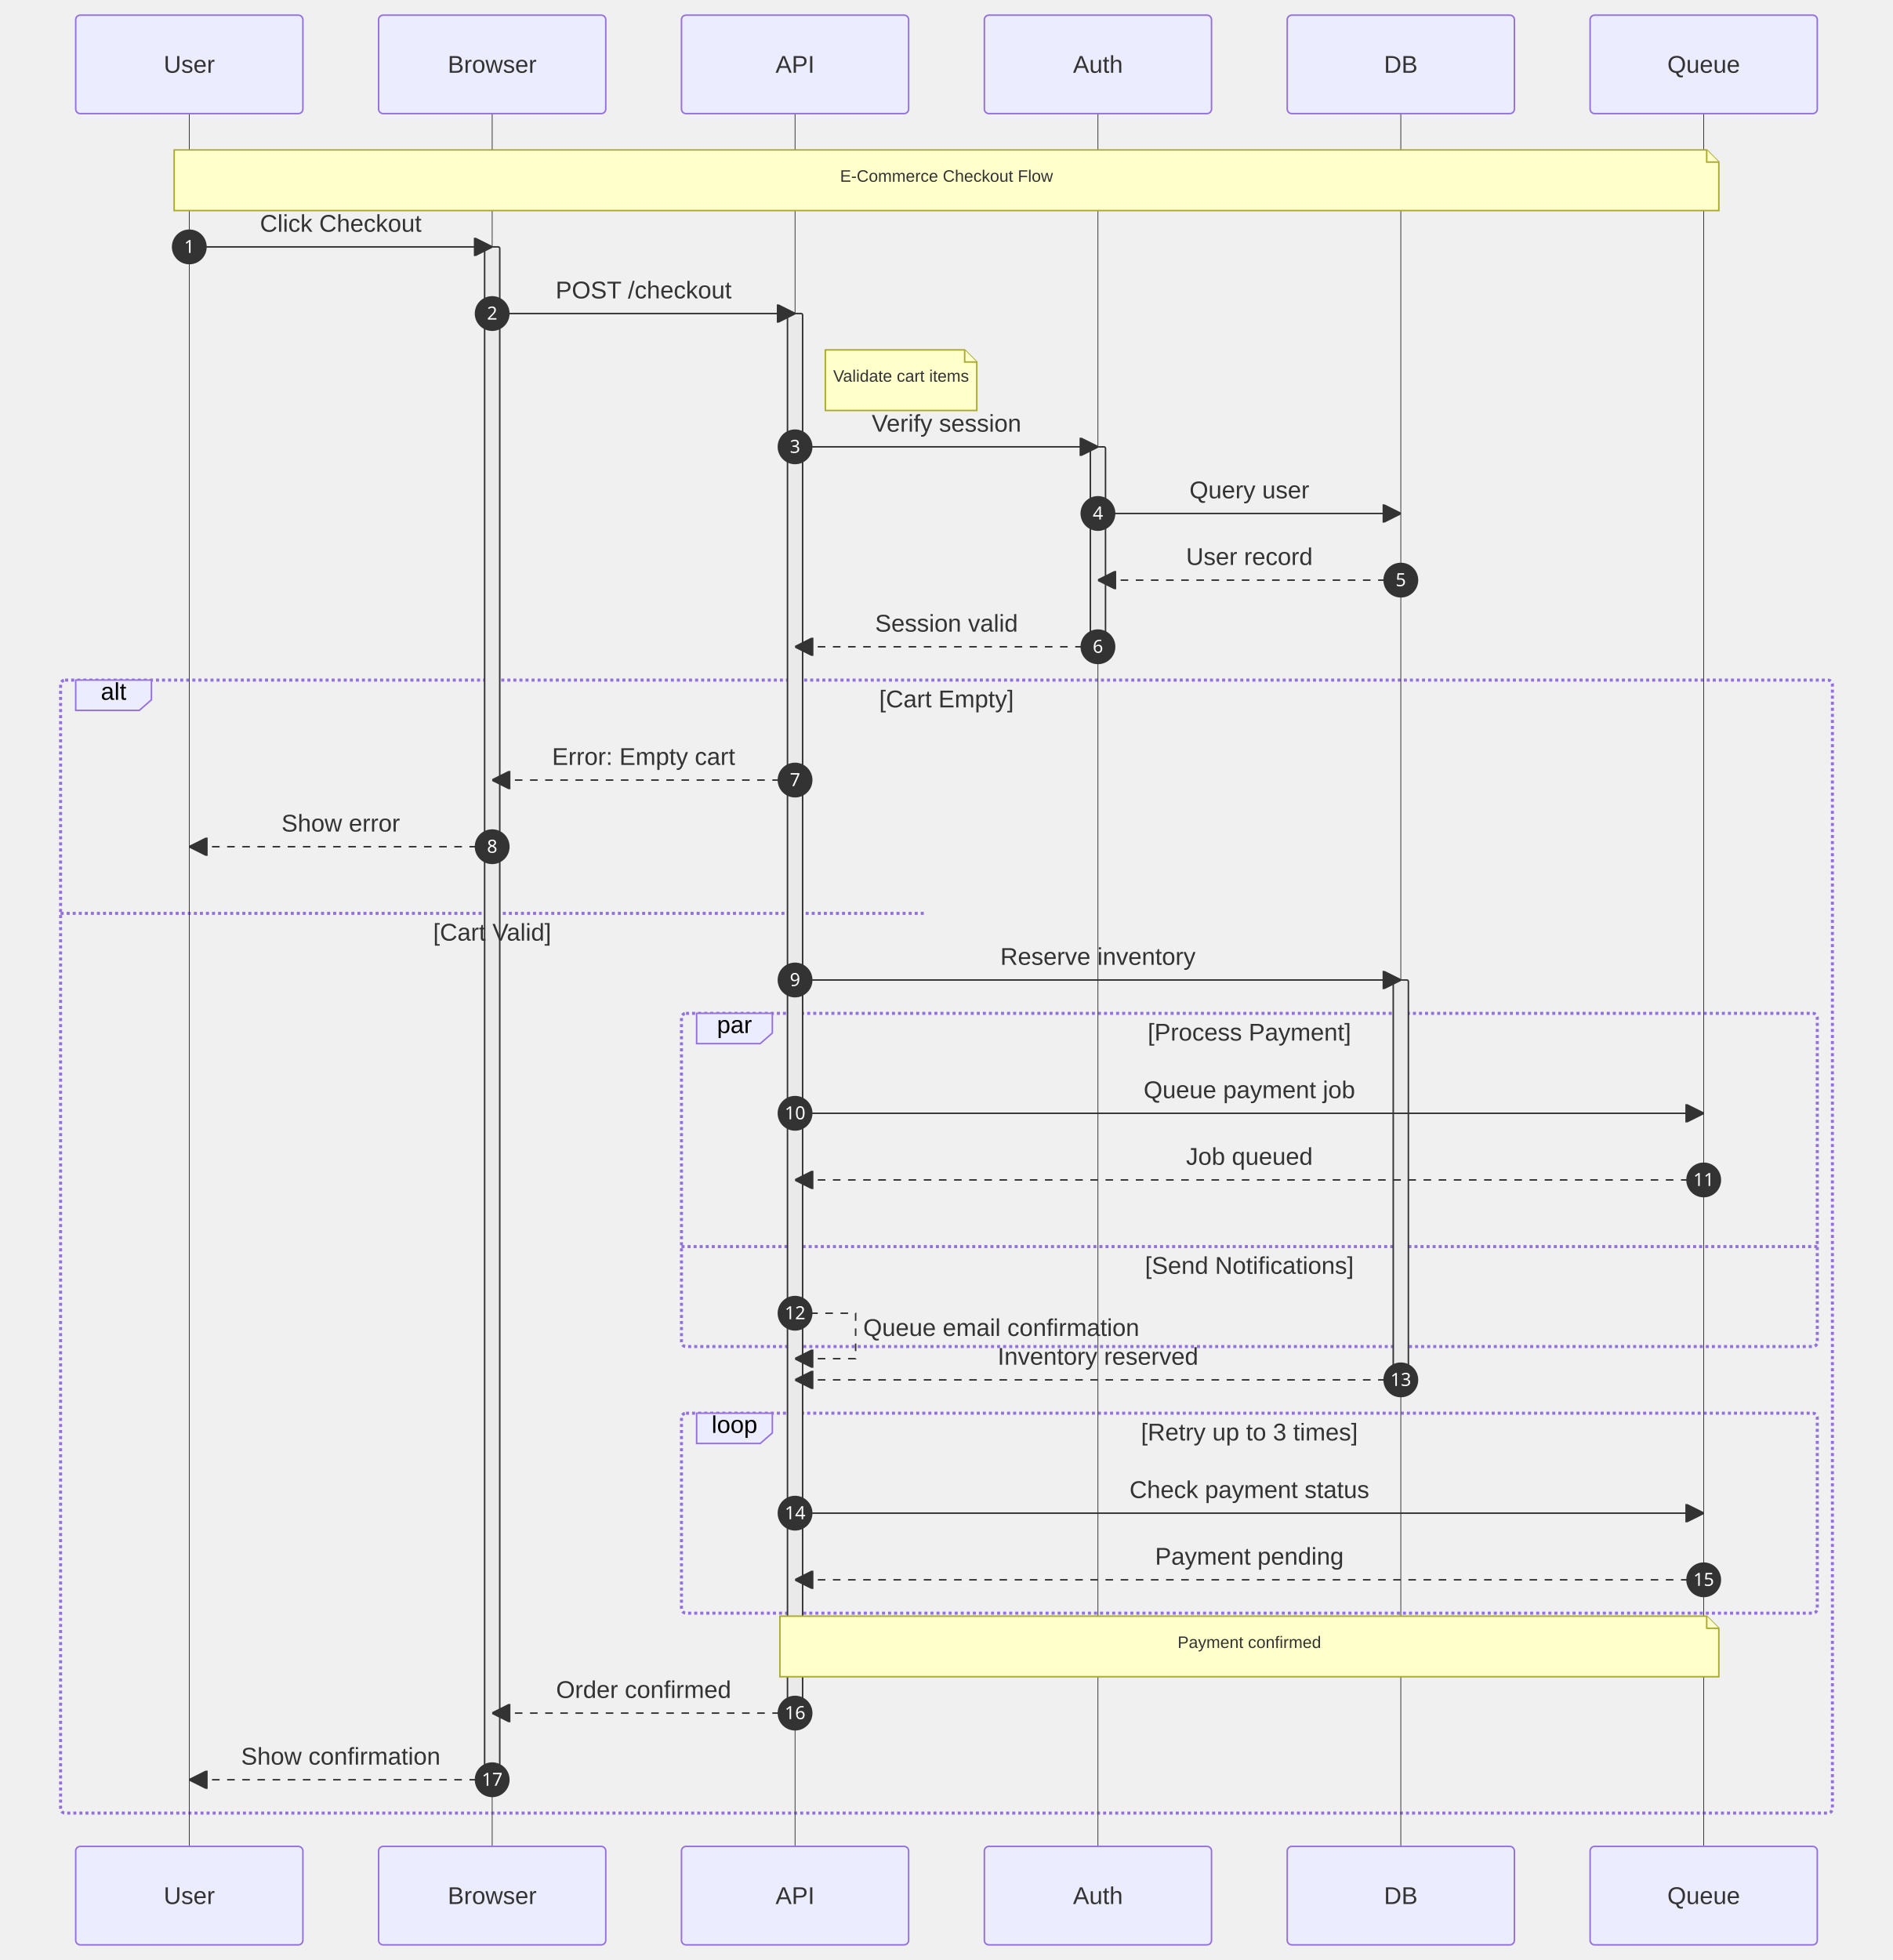
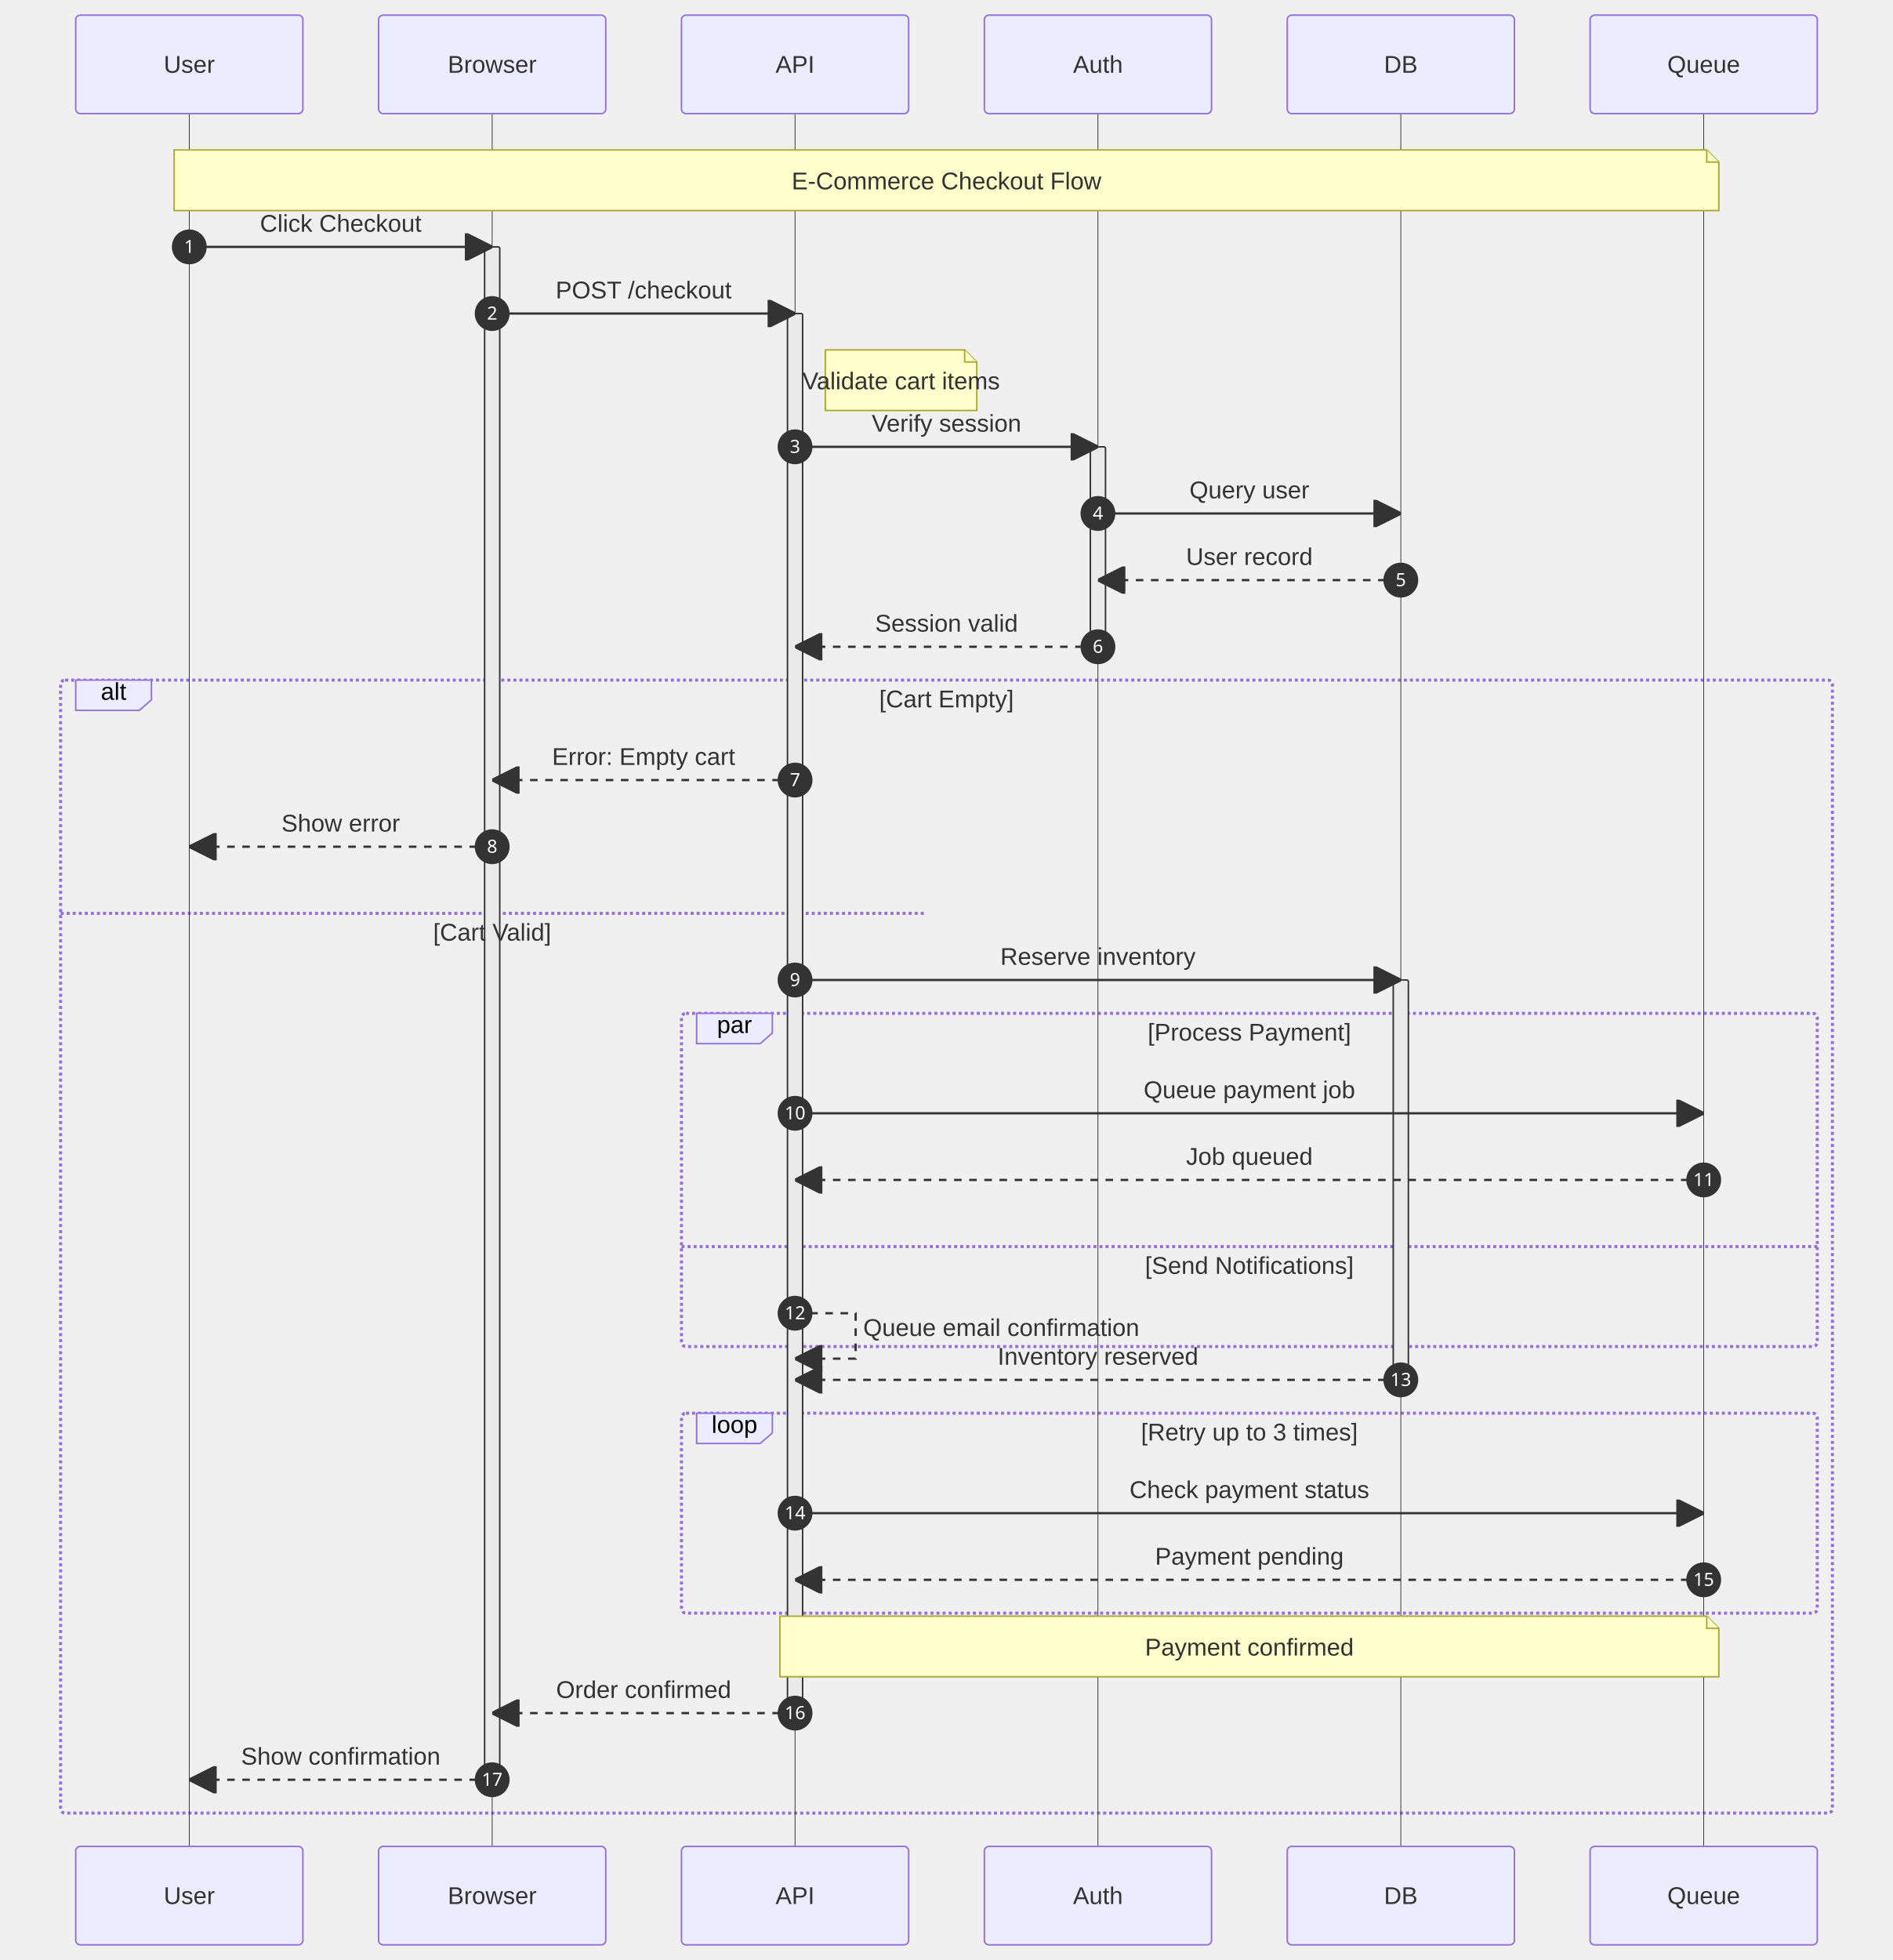
<svg xmlns="http://www.w3.org/2000/svg" width="1250" height="1294" viewBox="0 0 1250 1294" class="mermaid">
  <style>

.mermaid {
  font-family: trebuchet ms, verdana, arial, sans-serif;
  font-size: 16px;
}

.node rect,
.node polygon,
.node circle,
.node ellipse,
.node path {
  fill: #ECECFF;
  stroke: #9370DB;
  stroke-width: 1px;
}

.node line {
  stroke: #9370DB;
  stroke-width: 1px;
}

.node .label {
  fill: #333333;
}

.node text {
  fill: #333333;
  font-family: trebuchet ms, verdana, arial, sans-serif;
  font-size: 16px;
}

.edge-path {
  fill: none;
  stroke: #333333;
  stroke-width: 1px;
}

.edge-label {
  fill: #333333;
  font-family: trebuchet ms, verdana, arial, sans-serif;
}

.edge-label-bg {
  fill: rgba(232, 232, 232, 0.8);
}

.subgraph {
  fill: #ffffde;
  stroke: #aaaa33;
  stroke-width: 1px;
}

.subgraph-title {
  fill: #333333;
  font-weight: bold;
}

.cluster rect {
  fill: #ffffde;
  stroke: #aaaa33;
  stroke-width: 1px;
  rx: 5px;
  ry: 5px;
}

.cluster-label {
  fill: #333333;
  font-family: trebuchet ms, verdana, arial, sans-serif;
  font-size: 16px;
  font-weight: bold;
}

marker path {
  fill: #333333;
  stroke: #333333;
}


.sequence-title {
  fill: #333333;
}

.actor {
  stroke: #9370DB;
  fill: #ECECFF;
}

.actor-box {
  stroke: #9370DB;
  fill: #ECECFF;
}

/* Actor text - no stroke (avoid outlined appearance) */
text.actor, text.actor &gt; tspan, text.actor-box, text.actor-label {
  fill: #333333;
  stroke: none;
}

.actor-line {
  stroke: #333333;
  stroke-width: 0.5px;
}

.messageLine0 {
  stroke-width: 1.5;
  stroke-dasharray: none;
  stroke: #333333;
}

.messageLine1 {
  stroke-width: 1.5;
  stroke-dasharray: 2, 2;
  stroke: #333333;
}

.message-line {
  stroke: #333333;
}

.messageText {
  fill: #333333;
  stroke: none;
}

.message-label {
  fill: #333333;
  stroke: none;
}

.note {
  stroke: #aaaa33;
  fill: #FFFFCC;
}

.noteText, .noteText &gt; tspan {
  fill: #333333;
  stroke: none;
}

.note-text, .note-text &gt; tspan {
  fill: #333333;
  stroke: none;
}

.activation {
  fill: #eaeaea;
  stroke: #333333;
}

.loopLine {
  stroke: #9370DB;
  fill: none;
  stroke-width: 2px;
  stroke-dasharray: 2, 2;
}

.loopText {
  fill: #333333;
}

.labelBox {
  stroke: #9370DB;
  fill: #ECECFF;
}

.sequence-marker-filled {
  fill: #333333;
  stroke: #333333;
}

.sequence-marker-open {
  fill: none;
  stroke: #333333;
}

.sequence-marker-cross {
  stroke: #333333;
}

.sequence-number {
  fill: #333333;
}

.sequenceNumber-circle {
  fill: #333333;
  stroke: #333333;
}

.sequenceNumber {
  fill: white;
}

  </style>
  <defs>
    <marker id="arrow-filled" viewBox="0 0 10 10" refX="10" refY="5" markerWidth="12" markerHeight="12" orient="auto">
      <path d="M 0 0 L 10 5 L 0 10 z" class="sequence-marker-filled" stroke-width="1" />
    </marker>
    <marker id="arrow-open" viewBox="0 0 10 10" refX="10" refY="5" markerWidth="12" markerHeight="12" orient="auto">
      <path d="M 0 0 L 10 5 L 0 10" class="sequence-marker-open" stroke-width="1" />
    </marker>
    <marker id="arrow-cross" viewBox="0 0 10 10" refX="5" refY="5" markerWidth="12" markerHeight="12" orient="auto">
      <line x1="0" y1="0" x2="10" y2="10" class="sequence-marker-cross" stroke-width="2" />
      <line x1="10" y1="0" x2="0" y2="10" class="sequence-marker-cross" stroke-width="2" />
    </marker>
    <marker id="sequencenumber" refX="15" refY="15" markerWidth="60" markerHeight="40" orient="auto">
      <circle cx="15" cy="15" r="6" class="sequence-number" />
    </marker>
  </defs>
  <g class="root">
    <g class="clusters">
      <line x1="40" y1="603" x2="610" y2="603" class="loopLine" stroke-dasharray="3,3" />
      <line x1="450" y1="823" x2="1200" y2="823" class="loopLine" stroke-dasharray="3,3" />
      <rect x="450" y="669" width="750" height="220" rx="3" ry="3" class="loopLine" fill="none" />
      <rect x="450" y="933" width="750" height="132" rx="3" ry="3" class="loopLine" fill="none" />
      <rect x="40" y="449" width="1170" height="748" rx="3" ry="3" class="loopLine" fill="none" />
      <line x1="125" y1="75" x2="125" y2="1219" class="actor-line" stroke-width="0.5px" />
      <line x1="325" y1="75" x2="325" y2="1219" class="actor-line" stroke-width="0.5px" />
      <line x1="525" y1="75" x2="525" y2="1219" class="actor-line" stroke-width="0.5px" />
      <line x1="725" y1="75" x2="725" y2="1219" class="actor-line" stroke-width="0.5px" />
      <line x1="925" y1="75" x2="925" y2="1219" class="actor-line" stroke-width="0.5px" />
      <line x1="1125" y1="75" x2="1125" y2="1219" class="actor-line" stroke-width="0.5px" />
      <rect x="720" y="295" width="10" height="132" rx="1" ry="1" class="activation" />
      <rect x="920" y="647" width="10" height="264" rx="1" ry="1" class="activation" />
      <rect x="520" y="207" width="10" height="924" rx="1" ry="1" class="activation" />
      <rect x="320" y="163" width="10" height="1012" rx="1" ry="1" class="activation" />
    </g>
    <g class="edgePaths">
-       <line x1="125" y1="163" x2="325" y2="163" class="message-line" marker-end="url(#arrow-filled)" stroke-width="1" />
+       <line x1="125" y1="163" x2="325" y2="163" class="message-line" stroke-width="1.5" marker-end="url(#arrow-filled)" />
      <circle cx="125" cy="163" r="11" class="sequenceNumber-circle" />
-       <line x1="325" y1="207" x2="525" y2="207" class="message-line" stroke-width="1" marker-end="url(#arrow-filled)" />
+       <line x1="325" y1="207" x2="525" y2="207" class="message-line" stroke-width="1.5" marker-end="url(#arrow-filled)" />
      <circle cx="325" cy="207" r="11" class="sequenceNumber-circle" />
-       <line x1="525" y1="295" x2="725" y2="295" class="message-line" marker-end="url(#arrow-filled)" stroke-width="1" />
+       <line x1="525" y1="295" x2="725" y2="295" class="message-line" stroke-width="1.5" marker-end="url(#arrow-filled)" />
      <circle cx="525" cy="295" r="11" class="sequenceNumber-circle" />
-       <line x1="725" y1="339" x2="925" y2="339" class="message-line" stroke-width="1" marker-end="url(#arrow-filled)" />
+       <line x1="725" y1="339" x2="925" y2="339" class="message-line" marker-end="url(#arrow-filled)" stroke-width="1.5" />
      <circle cx="725" cy="339" r="11" class="sequenceNumber-circle" />
-       <line x1="925" y1="383" x2="725" y2="383" class="message-line" stroke-width="1" marker-end="url(#arrow-filled)" stroke-dasharray="5,5" />
+       <line x1="925" y1="383" x2="725" y2="383" class="message-line" marker-end="url(#arrow-filled)" stroke-dasharray="5,5" stroke-width="1.5" />
      <circle cx="925" cy="383" r="11" class="sequenceNumber-circle" />
-       <line x1="725" y1="427" x2="525" y2="427" class="message-line" marker-end="url(#arrow-filled)" stroke-dasharray="5,5" stroke-width="1" />
+       <line x1="725" y1="427" x2="525" y2="427" class="message-line" stroke-dasharray="5,5" marker-end="url(#arrow-filled)" stroke-width="1.5" />
      <circle cx="725" cy="427" r="11" class="sequenceNumber-circle" />
-       <line x1="525" y1="515" x2="325" y2="515" class="message-line" stroke-width="1" marker-end="url(#arrow-filled)" stroke-dasharray="5,5" />
+       <line x1="525" y1="515" x2="325" y2="515" class="message-line" marker-end="url(#arrow-filled)" stroke-dasharray="5,5" stroke-width="1.5" />
      <circle cx="525" cy="515" r="11" class="sequenceNumber-circle" />
-       <line x1="325" y1="559" x2="125" y2="559" class="message-line" marker-end="url(#arrow-filled)" stroke-dasharray="5,5" stroke-width="1" />
+       <line x1="325" y1="559" x2="125" y2="559" class="message-line" marker-end="url(#arrow-filled)" stroke-dasharray="5,5" stroke-width="1.5" />
      <circle cx="325" cy="559" r="11" class="sequenceNumber-circle" />
-       <line x1="525" y1="647" x2="925" y2="647" class="message-line" stroke-width="1" marker-end="url(#arrow-filled)" />
+       <line x1="525" y1="647" x2="925" y2="647" class="message-line" stroke-width="1.5" marker-end="url(#arrow-filled)" />
      <circle cx="525" cy="647" r="11" class="sequenceNumber-circle" />
-       <line x1="525" y1="735" x2="1125" y2="735" class="message-line" stroke-width="1" marker-end="url(#arrow-filled)" />
+       <line x1="525" y1="735" x2="1125" y2="735" class="message-line" marker-end="url(#arrow-filled)" stroke-width="1.5" />
      <circle cx="525" cy="735" r="11" class="sequenceNumber-circle" />
-       <line x1="1125" y1="779" x2="525" y2="779" class="message-line" stroke-dasharray="5,5" stroke-width="1" marker-end="url(#arrow-filled)" />
+       <line x1="1125" y1="779" x2="525" y2="779" class="message-line" stroke-dasharray="5,5" marker-end="url(#arrow-filled)" stroke-width="1.5" />
      <circle cx="1125" cy="779" r="11" class="sequenceNumber-circle" />
-       <path d="M 525 867 L 565 867 L 565 897 L 525 897" class="message-line" stroke-width="1" stroke-dasharray="5,5" fill="none" marker-end="url(#arrow-filled)" />
+       <path d="M 525 867 L 565 867 L 565 897 L 525 897" class="message-line" stroke-dasharray="5,5" fill="none" marker-end="url(#arrow-filled)" stroke-width="1.5" />
      <circle cx="525" cy="867" r="11" class="sequenceNumber-circle" />
-       <line x1="925" y1="911" x2="525" y2="911" class="message-line" stroke-width="1" marker-end="url(#arrow-filled)" stroke-dasharray="5,5" />
+       <line x1="925" y1="911" x2="525" y2="911" class="message-line" stroke-dasharray="5,5" stroke-width="1.5" marker-end="url(#arrow-filled)" />
      <circle cx="925" cy="911" r="11" class="sequenceNumber-circle" />
-       <line x1="525" y1="999" x2="1125" y2="999" class="message-line" marker-end="url(#arrow-filled)" stroke-width="1" />
+       <line x1="525" y1="999" x2="1125" y2="999" class="message-line" stroke-width="1.5" marker-end="url(#arrow-filled)" />
      <circle cx="525" cy="999" r="11" class="sequenceNumber-circle" />
-       <line x1="1125" y1="1043" x2="525" y2="1043" class="message-line" marker-end="url(#arrow-filled)" stroke-dasharray="5,5" stroke-width="1" />
+       <line x1="1125" y1="1043" x2="525" y2="1043" class="message-line" stroke-width="1.5" marker-end="url(#arrow-filled)" stroke-dasharray="5,5" />
      <circle cx="1125" cy="1043" r="11" class="sequenceNumber-circle" />
-       <line x1="525" y1="1131" x2="325" y2="1131" class="message-line" stroke-width="1" marker-end="url(#arrow-filled)" stroke-dasharray="5,5" />
+       <line x1="525" y1="1131" x2="325" y2="1131" class="message-line" stroke-width="1.5" marker-end="url(#arrow-filled)" stroke-dasharray="5,5" />
      <circle cx="525" cy="1131" r="11" class="sequenceNumber-circle" />
-       <line x1="325" y1="1175" x2="125" y2="1175" class="message-line" stroke-width="1" stroke-dasharray="5,5" marker-end="url(#arrow-filled)" />
+       <line x1="325" y1="1175" x2="125" y2="1175" class="message-line" stroke-width="1.5" marker-end="url(#arrow-filled)" stroke-dasharray="5,5" />
      <circle cx="325" cy="1175" r="11" class="sequenceNumber-circle" />
    </g>
    <g class="edgeLabels">
-       <text x="125" y="167" class="sequenceNumber" font-size="12" text-anchor="middle" font-family="sans-serif">1</text>
+       <text x="125" y="167" class="sequenceNumber" text-anchor="middle" font-size="12" font-family="sans-serif">1</text>
      <text x="225" y="153" class="message-label" text-anchor="middle" font-size="16">Click Checkout</text>
-       <text x="325" y="211" class="sequenceNumber" text-anchor="middle" font-size="12" font-family="sans-serif">2</text>
+       <text x="325" y="211" class="sequenceNumber" text-anchor="middle" font-family="sans-serif" font-size="12">2</text>
      <text x="425" y="197" class="message-label" font-size="16" text-anchor="middle">POST /checkout</text>
      <text x="525" y="299" class="sequenceNumber" text-anchor="middle" font-size="12" font-family="sans-serif">3</text>
-       <text x="625" y="285" class="message-label" text-anchor="middle" font-size="16">Verify session</text>
-       <text x="725" y="343" class="sequenceNumber" font-size="12" font-family="sans-serif" text-anchor="middle">4</text>
+       <text x="625" y="285" class="message-label" font-size="16" text-anchor="middle">Verify session</text>
+       <text x="725" y="343" class="sequenceNumber" text-anchor="middle" font-size="12" font-family="sans-serif">4</text>
      <text x="825" y="329" class="message-label" font-size="16" text-anchor="middle">Query user</text>
-       <text x="925" y="387" class="sequenceNumber" font-size="12" text-anchor="middle" font-family="sans-serif">5</text>
-       <text x="825" y="373" class="message-label" font-size="16" text-anchor="middle">User record</text>
+       <text x="925" y="387" class="sequenceNumber" text-anchor="middle" font-family="sans-serif" font-size="12">5</text>
+       <text x="825" y="373" class="message-label" text-anchor="middle" font-size="16">User record</text>
      <text x="725" y="431" class="sequenceNumber" font-family="sans-serif" text-anchor="middle" font-size="12">6</text>
-       <text x="625" y="417" class="message-label" font-size="16" text-anchor="middle">Session valid</text>
-       <text x="525" y="519" class="sequenceNumber" text-anchor="middle" font-family="sans-serif" font-size="12">7</text>
+       <text x="625" y="417" class="message-label" text-anchor="middle" font-size="16">Session valid</text>
+       <text x="525" y="519" class="sequenceNumber" text-anchor="middle" font-size="12" font-family="sans-serif">7</text>
      <text x="425" y="505" class="message-label" text-anchor="middle" font-size="16">Error: Empty cart</text>
-       <text x="325" y="563" class="sequenceNumber" text-anchor="middle" font-size="12" font-family="sans-serif">8</text>
+       <text x="325" y="563" class="sequenceNumber" text-anchor="middle" font-family="sans-serif" font-size="12">8</text>
      <text x="225" y="549" class="message-label" font-size="16" text-anchor="middle">Show error</text>
-       <text x="325" y="621" class="loopText" text-anchor="middle" font-size="16">[Cart Valid]</text>
-       <text x="525" y="651" class="sequenceNumber" text-anchor="middle" font-size="12" font-family="sans-serif">9</text>
+       <text x="325" y="621" class="loopText" font-size="16" text-anchor="middle">[Cart Valid]</text>
+       <text x="525" y="651" class="sequenceNumber" font-size="12" font-family="sans-serif" text-anchor="middle">9</text>
      <text x="725" y="637" class="message-label" font-size="16" text-anchor="middle">Reserve inventory</text>
-       <text x="525" y="739" class="sequenceNumber" font-family="sans-serif" font-size="12" text-anchor="middle">10</text>
+       <text x="525" y="739" class="sequenceNumber" font-size="12" text-anchor="middle" font-family="sans-serif">10</text>
      <text x="825" y="725" class="message-label" font-size="16" text-anchor="middle">Queue payment job</text>
-       <text x="1125" y="783" class="sequenceNumber" font-size="12" font-family="sans-serif" text-anchor="middle">11</text>
+       <text x="1125" y="783" class="sequenceNumber" text-anchor="middle" font-size="12" font-family="sans-serif">11</text>
      <text x="825" y="769" class="message-label" text-anchor="middle" font-size="16">Job queued</text>
-       <text x="825" y="841" class="loopText" font-size="16" text-anchor="middle">[Send Notifications]</text>
-       <text x="525" y="871" class="sequenceNumber" text-anchor="middle" font-size="12" font-family="sans-serif">12</text>
-       <text x="570" y="882" class="message-label" text-anchor="start" font-size="16">Queue email confirmation</text>
+       <text x="825" y="841" class="loopText" text-anchor="middle" font-size="16">[Send Notifications]</text>
+       <text x="525" y="871" class="sequenceNumber" font-size="12" font-family="sans-serif" text-anchor="middle">12</text>
+       <text x="570" y="882" class="message-label" font-size="16" text-anchor="start">Queue email confirmation</text>
      <polygon points="460,669 510,669 510,682 502,689 460,689" class="labelBox" />
-       <text x="485" y="682" class="labelText" font-size="16" text-anchor="middle">par</text>
-       <text x="825" y="687" class="loopText" text-anchor="middle" font-size="16">[Process Payment]</text>
+       <text x="485" y="682" class="labelText" text-anchor="middle" font-size="16">par</text>
+       <text x="825" y="687" class="loopText" font-size="16" text-anchor="middle">[Process Payment]</text>
      <text x="925" y="915" class="sequenceNumber" text-anchor="middle" font-size="12" font-family="sans-serif">13</text>
-       <text x="725" y="901" class="message-label" font-size="16" text-anchor="middle">Inventory reserved</text>
-       <text x="525" y="1003" class="sequenceNumber" font-family="sans-serif" font-size="12" text-anchor="middle">14</text>
-       <text x="825" y="989" class="message-label" text-anchor="middle" font-size="16">Check payment status</text>
-       <text x="1125" y="1047" class="sequenceNumber" font-size="12" text-anchor="middle" font-family="sans-serif">15</text>
+       <text x="725" y="901" class="message-label" text-anchor="middle" font-size="16">Inventory reserved</text>
+       <text x="525" y="1003" class="sequenceNumber" font-family="sans-serif" text-anchor="middle" font-size="12">14</text>
+       <text x="825" y="989" class="message-label" font-size="16" text-anchor="middle">Check payment status</text>
+       <text x="1125" y="1047" class="sequenceNumber" text-anchor="middle" font-family="sans-serif" font-size="12">15</text>
      <text x="825" y="1033" class="message-label" text-anchor="middle" font-size="16">Payment pending</text>
      <polygon points="460,933 510,933 510,946 502,953 460,953" class="labelBox" />
      <text x="485" y="946" class="labelText" text-anchor="middle" font-size="16">loop</text>
-       <text x="825" y="951" class="loopText" text-anchor="middle" font-size="16">[Retry up to 3 times]</text>
-       <text x="525" y="1135" class="sequenceNumber" font-size="12" text-anchor="middle" font-family="sans-serif">16</text>
+       <text x="825" y="951" class="loopText" font-size="16" text-anchor="middle">[Retry up to 3 times]</text>
+       <text x="525" y="1135" class="sequenceNumber" font-family="sans-serif" text-anchor="middle" font-size="12">16</text>
      <text x="425" y="1121" class="message-label" text-anchor="middle" font-size="16">Order confirmed</text>
-       <text x="325" y="1179" class="sequenceNumber" text-anchor="middle" font-size="12" font-family="sans-serif">17</text>
-       <text x="225" y="1165" class="message-label" text-anchor="middle" font-size="16">Show confirmation</text>
+       <text x="325" y="1179" class="sequenceNumber" font-family="sans-serif" text-anchor="middle" font-size="12">17</text>
+       <text x="225" y="1165" class="message-label" font-size="16" text-anchor="middle">Show confirmation</text>
      <polygon points="50,449 100,449 100,462 92,469 50,469" class="labelBox" />
-       <text x="75" y="462" class="labelText" text-anchor="middle" font-size="16">alt</text>
-       <text x="625" y="467" class="loopText" font-size="16" text-anchor="middle">[Cart Empty]</text>
+       <text x="75" y="462" class="labelText" font-size="16" text-anchor="middle">alt</text>
+       <text x="625" y="467" class="loopText" text-anchor="middle" font-size="16">[Cart Empty]</text>
    </g>
    <g class="nodes">

    </g>
    <g class="actor">
-       <rect x="50" y="10" width="150" height="65" rx="3" ry="3" class="actor actor-box" stroke-width="1" />
-       <text x="125" y="42.5" class="actor actor-box" font-size="16" text-anchor="middle" dominant-baseline="central">User</text>
-     </g>
-     <g class="actor">
-       <rect x="250" y="10" width="150" height="65" rx="3" ry="3" class="actor actor-box" stroke-width="1" />
-       <text x="325" y="42.5" class="actor actor-box" font-size="16" dominant-baseline="central" text-anchor="middle">Browser</text>
-     </g>
-     <g class="actor">
-       <rect x="450" y="10" width="150" height="65" rx="3" ry="3" class="actor actor-box" stroke-width="1" />
-       <text x="525" y="42.5" class="actor actor-box" text-anchor="middle" font-size="16" dominant-baseline="central">API</text>
-     </g>
-     <g class="actor">
-       <rect x="650" y="10" width="150" height="65" rx="3" ry="3" class="actor actor-box" stroke-width="1" />
-       <text x="725" y="42.5" class="actor actor-box" font-size="16" dominant-baseline="central" text-anchor="middle">Auth</text>
-     </g>
-     <g class="actor">
-       <rect x="850" y="10" width="150" height="65" rx="3" ry="3" class="actor actor-box" stroke-width="1" />
-       <text x="925" y="42.5" class="actor actor-box" font-size="16" dominant-baseline="central" text-anchor="middle">DB</text>
-     </g>
-     <g class="actor">
-       <rect x="1050" y="10" width="150" height="65" rx="3" ry="3" class="actor actor-box" stroke-width="1" />
-       <text x="1125" y="42.5" class="actor actor-box" dominant-baseline="central" text-anchor="middle" font-size="16">Queue</text>
+       <rect x="50" y="10" width="150" height="65" rx="3" ry="3" class="actor actor-box" stroke="#666" stroke-width="1" fill="#eaeaea" />
+       <text x="125" y="42.5" class="actor actor-box" font-size="16" dominant-baseline="central" text-anchor="middle">User</text>
+     </g>
+     <g class="actor">
+       <rect x="250" y="10" width="150" height="65" rx="3" ry="3" class="actor actor-box" fill="#eaeaea" stroke-width="1" stroke="#666" />
+       <text x="325" y="42.5" class="actor actor-box" text-anchor="middle" dominant-baseline="central" font-size="16">Browser</text>
+     </g>
+     <g class="actor">
+       <rect x="450" y="10" width="150" height="65" rx="3" ry="3" class="actor actor-box" fill="#eaeaea" stroke="#666" stroke-width="1" />
+       <text x="525" y="42.5" class="actor actor-box" text-anchor="middle" dominant-baseline="central" font-size="16">API</text>
+     </g>
+     <g class="actor">
+       <rect x="650" y="10" width="150" height="65" rx="3" ry="3" class="actor actor-box" stroke="#666" fill="#eaeaea" stroke-width="1" />
+       <text x="725" y="42.5" class="actor actor-box" text-anchor="middle" dominant-baseline="central" font-size="16">Auth</text>
+     </g>
+     <g class="actor">
+       <rect x="850" y="10" width="150" height="65" rx="3" ry="3" class="actor actor-box" stroke="#666" fill="#eaeaea" stroke-width="1" />
+       <text x="925" y="42.5" class="actor actor-box" dominant-baseline="central" font-size="16" text-anchor="middle">DB</text>
+     </g>
+     <g class="actor">
+       <rect x="1050" y="10" width="150" height="65" rx="3" ry="3" class="actor actor-box" fill="#eaeaea" stroke-width="1" stroke="#666" />
+       <text x="1125" y="42.5" class="actor actor-box" text-anchor="middle" dominant-baseline="central" font-size="16">Queue</text>
    </g>
    <g class="note">
-       <path d="M 115 99 L 1127 99 L 1135 107 L 1135 139 L 115 139 Z" class="note note-box" stroke-width="1" />
-       <path d="M 1127 99 L 1127 107 L 1135 107" class="note" fill="none" stroke-width="1" />
-       <text x="625" y="120" class="note-text" font-size="11" text-anchor="middle">E-Commerce Checkout Flow</text>
+       <path d="M 115 99 L 1127 99 L 1135 107 L 1135 139 L 115 139 Z" class="note note-box" fill="#EDF2AE" stroke="#666" stroke-width="1" />
+       <path d="M 1127 99 L 1127 107 L 1135 107" class="note" stroke-width="1" fill="none" />
+       <text x="625" y="125" class="note-text" font-size="16" text-anchor="middle">E-Commerce Checkout Flow</text>
    </g>
    <g class="note">
-       <path d="M 545 231 L 637 231 L 645 239 L 645 271 L 545 271 Z" class="note note-box" stroke-width="1" />
-       <path d="M 637 231 L 637 239 L 645 239" class="note" fill="none" stroke-width="1" />
-       <text x="595" y="252" class="note-text" text-anchor="middle" font-size="11">Validate cart items</text>
+       <path d="M 545 231 L 637 231 L 645 239 L 645 271 L 545 271 Z" class="note note-box" fill="#EDF2AE" stroke="#666" stroke-width="1" />
+       <path d="M 637 231 L 637 239 L 645 239" class="note" stroke-width="1" fill="none" />
+       <text x="595" y="257" class="note-text" text-anchor="middle" font-size="16">Validate cart items</text>
    </g>
    <g class="note">
-       <path d="M 515 1067 L 1127 1067 L 1135 1075 L 1135 1107 L 515 1107 Z" class="note note-box" stroke-width="1" />
+       <path d="M 515 1067 L 1127 1067 L 1135 1075 L 1135 1107 L 515 1107 Z" class="note note-box" stroke-width="1" fill="#EDF2AE" stroke="#666" />
      <path d="M 1127 1067 L 1127 1075 L 1135 1075" class="note" fill="none" stroke-width="1" />
-       <text x="825" y="1088" class="note-text" font-size="11" text-anchor="middle">Payment confirmed</text>
-     </g>
-     <g class="actor">
-       <rect x="50" y="1219" width="150" height="65" rx="3" ry="3" class="actor actor-box" stroke-width="1" />
-       <text x="125" y="1251.5" class="actor actor-box" font-size="16" text-anchor="middle" dominant-baseline="central">User</text>
-     </g>
-     <g class="actor">
-       <rect x="250" y="1219" width="150" height="65" rx="3" ry="3" class="actor actor-box" stroke-width="1" />
-       <text x="325" y="1251.5" class="actor actor-box" dominant-baseline="central" text-anchor="middle" font-size="16">Browser</text>
-     </g>
-     <g class="actor">
-       <rect x="450" y="1219" width="150" height="65" rx="3" ry="3" class="actor actor-box" stroke-width="1" />
-       <text x="525" y="1251.5" class="actor actor-box" font-size="16" text-anchor="middle" dominant-baseline="central">API</text>
-     </g>
-     <g class="actor">
-       <rect x="650" y="1219" width="150" height="65" rx="3" ry="3" class="actor actor-box" stroke-width="1" />
-       <text x="725" y="1251.5" class="actor actor-box" text-anchor="middle" dominant-baseline="central" font-size="16">Auth</text>
-     </g>
-     <g class="actor">
-       <rect x="850" y="1219" width="150" height="65" rx="3" ry="3" class="actor actor-box" stroke-width="1" />
-       <text x="925" y="1251.5" class="actor actor-box" dominant-baseline="central" text-anchor="middle" font-size="16">DB</text>
-     </g>
-     <g class="actor">
-       <rect x="1050" y="1219" width="150" height="65" rx="3" ry="3" class="actor actor-box" stroke-width="1" />
-       <text x="1125" y="1251.5" class="actor actor-box" dominant-baseline="central" font-size="16" text-anchor="middle">Queue</text>
+       <text x="825" y="1093" class="note-text" text-anchor="middle" font-size="16">Payment confirmed</text>
+     </g>
+     <g class="actor">
+       <rect x="50" y="1219" width="150" height="65" rx="3" ry="3" class="actor actor-box" stroke="#666" stroke-width="1" fill="#eaeaea" />
+       <text x="125" y="1251.5" class="actor actor-box" text-anchor="middle" dominant-baseline="central" font-size="16">User</text>
+     </g>
+     <g class="actor">
+       <rect x="250" y="1219" width="150" height="65" rx="3" ry="3" class="actor actor-box" stroke="#666" stroke-width="1" fill="#eaeaea" />
+       <text x="325" y="1251.5" class="actor actor-box" text-anchor="middle" dominant-baseline="central" font-size="16">Browser</text>
+     </g>
+     <g class="actor">
+       <rect x="450" y="1219" width="150" height="65" rx="3" ry="3" class="actor actor-box" fill="#eaeaea" stroke="#666" stroke-width="1" />
+       <text x="525" y="1251.5" class="actor actor-box" dominant-baseline="central" font-size="16" text-anchor="middle">API</text>
+     </g>
+     <g class="actor">
+       <rect x="650" y="1219" width="150" height="65" rx="3" ry="3" class="actor actor-box" stroke-width="1" fill="#eaeaea" stroke="#666" />
+       <text x="725" y="1251.5" class="actor actor-box" font-size="16" text-anchor="middle" dominant-baseline="central">Auth</text>
+     </g>
+     <g class="actor">
+       <rect x="850" y="1219" width="150" height="65" rx="3" ry="3" class="actor actor-box" stroke-width="1" fill="#eaeaea" stroke="#666" />
+       <text x="925" y="1251.5" class="actor actor-box" dominant-baseline="central" font-size="16" text-anchor="middle">DB</text>
+     </g>
+     <g class="actor">
+       <rect x="1050" y="1219" width="150" height="65" rx="3" ry="3" class="actor actor-box" stroke="#666" fill="#eaeaea" stroke-width="1" />
+       <text x="1125" y="1251.5" class="actor actor-box" text-anchor="middle" dominant-baseline="central" font-size="16">Queue</text>
    </g>
  </g>
</svg>
